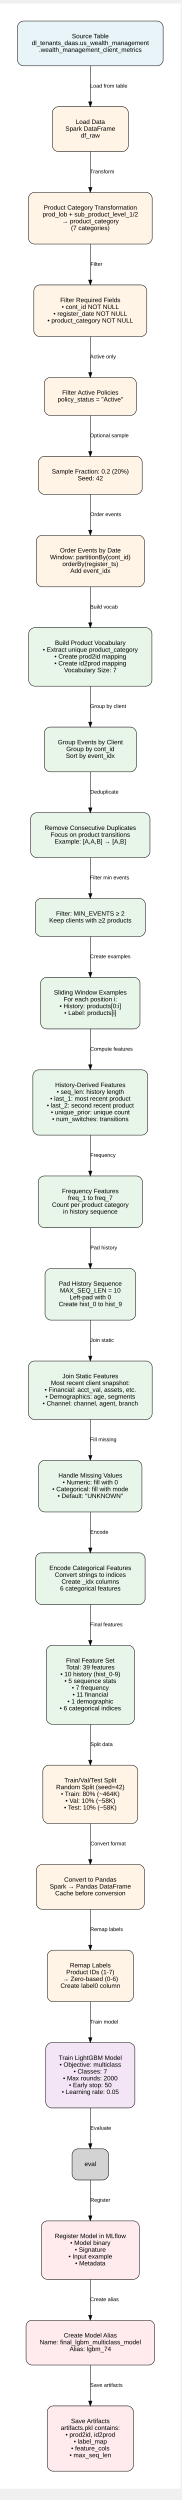
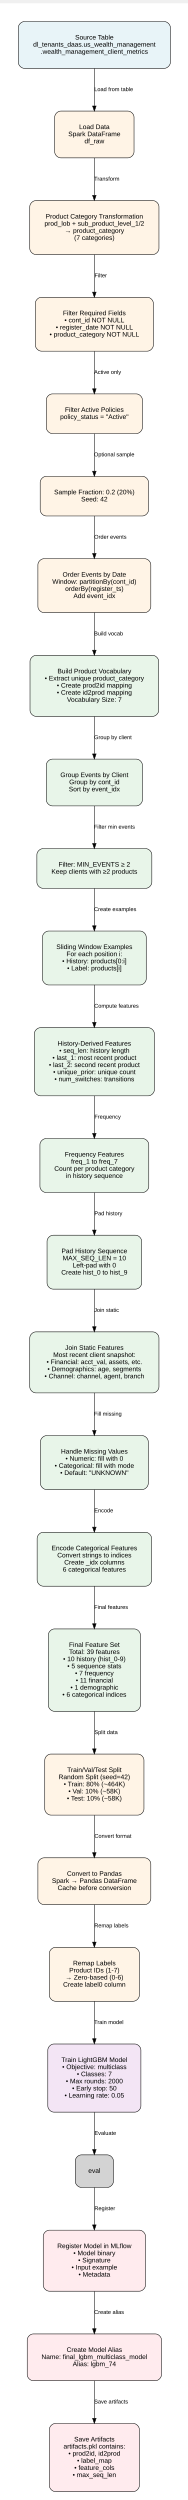
- <svg xmlns="http://www.w3.org/2000/svg" width="167pt" height="2304pt" viewBox="0.00 0.00 167.47 2304.00">
-   <g id="graph0" class="graph" transform="scale(0.45 0.45) rotate(0) translate(36 5068)">
-     <polygon fill="white" stroke="transparent" points="-36,36 -36,-5068 335,-5068 335,36 -36,36" />
+ <svg xmlns="http://www.w3.org/2000/svg" width="173pt" height="2304pt" viewBox="0.00 0.00 173.45 2304.00">
+   <g id="graph0" class="graph" transform="scale(0.47 0.47) rotate(0) translate(36 4892)">
+     <polygon fill="white" stroke="transparent" points="-36,36 -36,-4892 335,-4892 335,36 -36,36" />
    <g id="node1" class="node">
-       <path fill="#e8f4f8" stroke="black" d="M287,-5032C287,-5032 12,-5032 12,-5032 6,-5032 0,-5026 0,-5020 0,-5020 0,-4952 0,-4952 0,-4946 6,-4940 12,-4940 12,-4940 287,-4940 287,-4940 293,-4940 299,-4946 299,-4952 299,-4952 299,-5020 299,-5020 299,-5026 293,-5032 287,-5032" />
-       <text text-anchor="middle" x="149.5" y="-4996.6" font-family="Arial" font-size="13.00">Source Table</text>
-       <text text-anchor="middle" x="149.5" y="-4982.6" font-family="Arial" font-size="13.00">dl_tenants_daas.us_wealth_management</text>
-       <text text-anchor="middle" x="149.5" y="-4968.6" font-family="Arial" font-size="13.00">.wealth_management_client_metrics</text>
+       <path fill="#e8f4f8" stroke="black" d="M287,-4856C287,-4856 12,-4856 12,-4856 6,-4856 0,-4850 0,-4844 0,-4844 0,-4776 0,-4776 0,-4770 6,-4764 12,-4764 12,-4764 287,-4764 287,-4764 293,-4764 299,-4770 299,-4776 299,-4776 299,-4844 299,-4844 299,-4850 293,-4856 287,-4856" />
+       <text text-anchor="middle" x="149.5" y="-4820.6" font-family="Arial" font-size="13.00">Source Table</text>
+       <text text-anchor="middle" x="149.5" y="-4806.6" font-family="Arial" font-size="13.00">dl_tenants_daas.us_wealth_management</text>
+       <text text-anchor="middle" x="149.5" y="-4792.6" font-family="Arial" font-size="13.00">.wealth_management_client_metrics</text>
    </g>
    <g id="node2" class="node">
-       <path fill="#fff4e6" stroke="black" d="M215.5,-4856C215.5,-4856 83.5,-4856 83.5,-4856 77.5,-4856 71.5,-4850 71.5,-4844 71.5,-4844 71.5,-4776 71.5,-4776 71.5,-4770 77.5,-4764 83.5,-4764 83.5,-4764 215.5,-4764 215.5,-4764 221.5,-4764 227.5,-4770 227.5,-4776 227.5,-4776 227.5,-4844 227.5,-4844 227.5,-4850 221.5,-4856 215.5,-4856" />
-       <text text-anchor="middle" x="149.5" y="-4820.6" font-family="Arial" font-size="13.00">Load Data</text>
-       <text text-anchor="middle" x="149.5" y="-4806.6" font-family="Arial" font-size="13.00">Spark DataFrame</text>
-       <text text-anchor="middle" x="149.5" y="-4792.6" font-family="Arial" font-size="13.00">df_raw</text>
+       <path fill="#fff4e6" stroke="black" d="M215.5,-4680C215.5,-4680 83.5,-4680 83.5,-4680 77.5,-4680 71.5,-4674 71.5,-4668 71.5,-4668 71.5,-4600 71.5,-4600 71.5,-4594 77.5,-4588 83.5,-4588 83.5,-4588 215.5,-4588 215.5,-4588 221.5,-4588 227.5,-4594 227.5,-4600 227.5,-4600 227.5,-4668 227.5,-4668 227.5,-4674 221.5,-4680 215.5,-4680" />
+       <text text-anchor="middle" x="149.5" y="-4644.6" font-family="Arial" font-size="13.00">Load Data</text>
+       <text text-anchor="middle" x="149.5" y="-4630.6" font-family="Arial" font-size="13.00">Spark DataFrame</text>
+       <text text-anchor="middle" x="149.5" y="-4616.6" font-family="Arial" font-size="13.00">df_raw</text>
    </g>
    <g id="edge1" class="edge">
-       <path fill="none" stroke="black" d="M149.5,-4939.74C149.5,-4917.28 149.5,-4889.97 149.5,-4866.28" />
-       <polygon fill="black" stroke="black" points="153,-4866.04 149.5,-4856.04 146,-4866.04 153,-4866.04" />
-       <text text-anchor="middle" x="187.5" y="-4895.2" font-family="Arial" font-size="11.00">Load from table</text>
+       <path fill="none" stroke="black" d="M149.5,-4763.74C149.5,-4741.28 149.5,-4713.97 149.5,-4690.28" />
+       <polygon fill="black" stroke="black" points="153,-4690.04 149.5,-4680.04 146,-4690.04 153,-4690.04" />
+       <text text-anchor="middle" x="187.5" y="-4719.2" font-family="Arial" font-size="11.00">Load from table</text>
    </g>
    <g id="node3" class="node">
-       <path fill="#fff4e6" stroke="black" d="M264.5,-4680C264.5,-4680 34.5,-4680 34.5,-4680 28.5,-4680 22.5,-4674 22.5,-4668 22.5,-4668 22.5,-4586 22.5,-4586 22.5,-4580 28.5,-4574 34.5,-4574 34.5,-4574 264.5,-4574 264.5,-4574 270.5,-4574 276.5,-4580 276.5,-4586 276.5,-4586 276.5,-4668 276.5,-4668 276.5,-4674 270.5,-4680 264.5,-4680" />
-       <text text-anchor="middle" x="149.5" y="-4644.6" font-family="Arial" font-size="13.00">Product Category Transformation</text>
-       <text text-anchor="middle" x="149.5" y="-4630.6" font-family="Arial" font-size="13.00">prod_lob + sub_product_level_1/2</text>
-       <text text-anchor="middle" x="149.5" y="-4616.6" font-family="Arial" font-size="13.00">→ product_category</text>
-       <text text-anchor="middle" x="149.5" y="-4602.6" font-family="Arial" font-size="13.00">(7 categories)</text>
+       <path fill="#fff4e6" stroke="black" d="M264.5,-4504C264.5,-4504 34.5,-4504 34.5,-4504 28.5,-4504 22.5,-4498 22.5,-4492 22.5,-4492 22.5,-4410 22.5,-4410 22.5,-4404 28.5,-4398 34.5,-4398 34.5,-4398 264.5,-4398 264.5,-4398 270.5,-4398 276.5,-4404 276.5,-4410 276.5,-4410 276.5,-4492 276.5,-4492 276.5,-4498 270.5,-4504 264.5,-4504" />
+       <text text-anchor="middle" x="149.5" y="-4468.6" font-family="Arial" font-size="13.00">Product Category Transformation</text>
+       <text text-anchor="middle" x="149.5" y="-4454.6" font-family="Arial" font-size="13.00">prod_lob + sub_product_level_1/2</text>
+       <text text-anchor="middle" x="149.5" y="-4440.6" font-family="Arial" font-size="13.00">→ product_category</text>
+       <text text-anchor="middle" x="149.5" y="-4426.6" font-family="Arial" font-size="13.00">(7 categories)</text>
    </g>
    <g id="edge2" class="edge">
-       <path fill="none" stroke="black" d="M149.5,-4763.79C149.5,-4741.62 149.5,-4714.56 149.5,-4690.45" />
-       <polygon fill="black" stroke="black" points="153,-4690.32 149.5,-4680.32 146,-4690.32 153,-4690.32" />
-       <text text-anchor="middle" x="174" y="-4719.2" font-family="Arial" font-size="11.00">Transform</text>
+       <path fill="none" stroke="black" d="M149.5,-4587.79C149.5,-4565.62 149.5,-4538.56 149.5,-4514.45" />
+       <polygon fill="black" stroke="black" points="153,-4514.32 149.5,-4504.32 146,-4514.32 153,-4514.32" />
+       <text text-anchor="middle" x="174" y="-4543.2" font-family="Arial" font-size="11.00">Transform</text>
    </g>
    <g id="node4" class="node">
-       <path fill="#fff4e6" stroke="black" d="M253.5,-4490C253.5,-4490 45.5,-4490 45.5,-4490 39.5,-4490 33.5,-4484 33.5,-4478 33.5,-4478 33.5,-4396 33.5,-4396 33.5,-4390 39.5,-4384 45.5,-4384 45.5,-4384 253.5,-4384 253.5,-4384 259.5,-4384 265.5,-4390 265.5,-4396 265.5,-4396 265.5,-4478 265.5,-4478 265.5,-4484 259.5,-4490 253.5,-4490" />
-       <text text-anchor="middle" x="149.5" y="-4454.6" font-family="Arial" font-size="13.00">Filter Required Fields</text>
-       <text text-anchor="middle" x="149.5" y="-4440.6" font-family="Arial" font-size="13.00">• cont_id NOT NULL</text>
-       <text text-anchor="middle" x="149.5" y="-4426.6" font-family="Arial" font-size="13.00">• register_date NOT NULL</text>
-       <text text-anchor="middle" x="149.5" y="-4412.6" font-family="Arial" font-size="13.00">• product_category NOT NULL</text>
+       <path fill="#fff4e6" stroke="black" d="M253.5,-4314C253.5,-4314 45.5,-4314 45.5,-4314 39.5,-4314 33.5,-4308 33.5,-4302 33.5,-4302 33.5,-4220 33.5,-4220 33.5,-4214 39.5,-4208 45.5,-4208 45.5,-4208 253.5,-4208 253.5,-4208 259.5,-4208 265.5,-4214 265.5,-4220 265.5,-4220 265.5,-4302 265.5,-4302 265.5,-4308 259.5,-4314 253.5,-4314" />
+       <text text-anchor="middle" x="149.5" y="-4278.6" font-family="Arial" font-size="13.00">Filter Required Fields</text>
+       <text text-anchor="middle" x="149.5" y="-4264.6" font-family="Arial" font-size="13.00">• cont_id NOT NULL</text>
+       <text text-anchor="middle" x="149.5" y="-4250.6" font-family="Arial" font-size="13.00">• register_date NOT NULL</text>
+       <text text-anchor="middle" x="149.5" y="-4236.6" font-family="Arial" font-size="13.00">• product_category NOT NULL</text>
    </g>
    <g id="edge3" class="edge">
-       <path fill="none" stroke="black" d="M149.5,-4573.63C149.5,-4550.92 149.5,-4524.14 149.5,-4500.4" />
-       <polygon fill="black" stroke="black" points="153,-4500.09 149.5,-4490.09 146,-4500.09 153,-4500.09" />
-       <text text-anchor="middle" x="162" y="-4529.2" font-family="Arial" font-size="11.00">Filter</text>
+       <path fill="none" stroke="black" d="M149.5,-4397.63C149.5,-4374.92 149.5,-4348.14 149.5,-4324.4" />
+       <polygon fill="black" stroke="black" points="153,-4324.09 149.5,-4314.09 146,-4324.09 153,-4324.09" />
+       <text text-anchor="middle" x="162" y="-4353.2" font-family="Arial" font-size="11.00">Filter</text>
    </g>
    <g id="node5" class="node">
-       <path fill="#fff4e6" stroke="black" d="M232,-4300C232,-4300 67,-4300 67,-4300 61,-4300 55,-4294 55,-4288 55,-4288 55,-4234 55,-4234 55,-4228 61,-4222 67,-4222 67,-4222 232,-4222 232,-4222 238,-4222 244,-4228 244,-4234 244,-4234 244,-4288 244,-4288 244,-4294 238,-4300 232,-4300" />
-       <text text-anchor="middle" x="149.5" y="-4264.6" font-family="Arial" font-size="13.00">Filter Active Policies</text>
-       <text text-anchor="middle" x="149.5" y="-4250.6" font-family="Arial" font-size="13.00">policy_status = "Active"</text>
+       <path fill="#fff4e6" stroke="black" d="M232,-4124C232,-4124 67,-4124 67,-4124 61,-4124 55,-4118 55,-4112 55,-4112 55,-4058 55,-4058 55,-4052 61,-4046 67,-4046 67,-4046 232,-4046 232,-4046 238,-4046 244,-4052 244,-4058 244,-4058 244,-4112 244,-4112 244,-4118 238,-4124 232,-4124" />
+       <text text-anchor="middle" x="149.5" y="-4088.6" font-family="Arial" font-size="13.00">Filter Active Policies</text>
+       <text text-anchor="middle" x="149.5" y="-4074.6" font-family="Arial" font-size="13.00">policy_status = "Active"</text>
    </g>
    <g id="edge4" class="edge">
-       <path fill="none" stroke="black" d="M149.5,-4383.79C149.5,-4360.44 149.5,-4333.09 149.5,-4310.22" />
-       <polygon fill="black" stroke="black" points="153,-4310.07 149.5,-4300.07 146,-4310.07 153,-4310.07" />
-       <text text-anchor="middle" x="175.5" y="-4339.2" font-family="Arial" font-size="11.00">Active only</text>
+       <path fill="none" stroke="black" d="M149.5,-4207.79C149.5,-4184.44 149.5,-4157.09 149.5,-4134.22" />
+       <polygon fill="black" stroke="black" points="153,-4134.07 149.5,-4124.07 146,-4134.07 153,-4134.07" />
+       <text text-anchor="middle" x="175.5" y="-4163.2" font-family="Arial" font-size="11.00">Active only</text>
    </g>
    <g id="node6" class="node">
-       <path fill="#fff4e6" stroke="black" d="M244,-4138C244,-4138 55,-4138 55,-4138 49,-4138 43,-4132 43,-4126 43,-4126 43,-4072 43,-4072 43,-4066 49,-4060 55,-4060 55,-4060 244,-4060 244,-4060 250,-4060 256,-4066 256,-4072 256,-4072 256,-4126 256,-4126 256,-4132 250,-4138 244,-4138" />
-       <text text-anchor="middle" x="149.5" y="-4102.6" font-family="Arial" font-size="13.00">Sample Fraction: 0.2 (20%)</text>
-       <text text-anchor="middle" x="149.5" y="-4088.6" font-family="Arial" font-size="13.00">Seed: 42</text>
+       <path fill="#fff4e6" stroke="black" d="M244,-3962C244,-3962 55,-3962 55,-3962 49,-3962 43,-3956 43,-3950 43,-3950 43,-3896 43,-3896 43,-3890 49,-3884 55,-3884 55,-3884 244,-3884 244,-3884 250,-3884 256,-3890 256,-3896 256,-3896 256,-3950 256,-3950 256,-3956 250,-3962 244,-3962" />
+       <text text-anchor="middle" x="149.5" y="-3926.6" font-family="Arial" font-size="13.00">Sample Fraction: 0.2 (20%)</text>
+       <text text-anchor="middle" x="149.5" y="-3912.6" font-family="Arial" font-size="13.00">Seed: 42</text>
    </g>
    <g id="edge5" class="edge">
-       <path fill="none" stroke="black" d="M149.5,-4221.68C149.5,-4199.61 149.5,-4171.67 149.5,-4148.14" />
-       <polygon fill="black" stroke="black" points="153,-4148.01 149.5,-4138.01 146,-4148.01 153,-4148.01" />
-       <text text-anchor="middle" x="188.5" y="-4177.2" font-family="Arial" font-size="11.00">Optional sample</text>
+       <path fill="none" stroke="black" d="M149.5,-4045.68C149.5,-4023.61 149.5,-3995.67 149.5,-3972.14" />
+       <polygon fill="black" stroke="black" points="153,-3972.01 149.5,-3962.01 146,-3972.01 153,-3972.01" />
+       <text text-anchor="middle" x="188.5" y="-4001.2" font-family="Arial" font-size="11.00">Optional sample</text>
    </g>
    <g id="node7" class="node">
-       <path fill="#fff4e6" stroke="black" d="M248.5,-3976C248.5,-3976 50.5,-3976 50.5,-3976 44.5,-3976 38.5,-3970 38.5,-3964 38.5,-3964 38.5,-3882 38.5,-3882 38.5,-3876 44.5,-3870 50.5,-3870 50.5,-3870 248.5,-3870 248.5,-3870 254.5,-3870 260.5,-3876 260.5,-3882 260.5,-3882 260.5,-3964 260.5,-3964 260.5,-3970 254.5,-3976 248.5,-3976" />
-       <text text-anchor="middle" x="149.5" y="-3940.6" font-family="Arial" font-size="13.00">Order Events by Date</text>
-       <text text-anchor="middle" x="149.5" y="-3926.6" font-family="Arial" font-size="13.00">Window: partitionBy(cont_id)</text>
-       <text text-anchor="middle" x="149.5" y="-3912.6" font-family="Arial" font-size="13.00">orderBy(register_ts)</text>
-       <text text-anchor="middle" x="149.5" y="-3898.6" font-family="Arial" font-size="13.00">Add event_idx</text>
+       <path fill="#fff4e6" stroke="black" d="M248.5,-3800C248.5,-3800 50.5,-3800 50.5,-3800 44.5,-3800 38.5,-3794 38.5,-3788 38.5,-3788 38.5,-3706 38.5,-3706 38.5,-3700 44.5,-3694 50.5,-3694 50.5,-3694 248.5,-3694 248.5,-3694 254.5,-3694 260.5,-3700 260.5,-3706 260.5,-3706 260.5,-3788 260.5,-3788 260.5,-3794 254.5,-3800 248.5,-3800" />
+       <text text-anchor="middle" x="149.5" y="-3764.6" font-family="Arial" font-size="13.00">Order Events by Date</text>
+       <text text-anchor="middle" x="149.5" y="-3750.6" font-family="Arial" font-size="13.00">Window: partitionBy(cont_id)</text>
+       <text text-anchor="middle" x="149.5" y="-3736.6" font-family="Arial" font-size="13.00">orderBy(register_ts)</text>
+       <text text-anchor="middle" x="149.5" y="-3722.6" font-family="Arial" font-size="13.00">Add event_idx</text>
    </g>
    <g id="edge6" class="edge">
-       <path fill="none" stroke="black" d="M149.5,-4059.81C149.5,-4038.37 149.5,-4011.07 149.5,-3986.58" />
-       <polygon fill="black" stroke="black" points="153,-3986.29 149.5,-3976.29 146,-3986.29 153,-3986.29" />
-       <text text-anchor="middle" x="181" y="-4015.2" font-family="Arial" font-size="11.00">Order events</text>
+       <path fill="none" stroke="black" d="M149.5,-3883.81C149.5,-3862.37 149.5,-3835.07 149.5,-3810.58" />
+       <polygon fill="black" stroke="black" points="153,-3810.29 149.5,-3800.29 146,-3810.29 153,-3810.29" />
+       <text text-anchor="middle" x="181" y="-3839.2" font-family="Arial" font-size="11.00">Order events</text>
    </g>
    <g id="node8" class="node">
-       <path fill="#e8f5e9" stroke="black" d="M264,-3786C264,-3786 35,-3786 35,-3786 29,-3786 23,-3780 23,-3774 23,-3774 23,-3678 23,-3678 23,-3672 29,-3666 35,-3666 35,-3666 264,-3666 264,-3666 270,-3666 276,-3672 276,-3678 276,-3678 276,-3774 276,-3774 276,-3780 270,-3786 264,-3786" />
-       <text text-anchor="middle" x="149.5" y="-3750.6" font-family="Arial" font-size="13.00">Build Product Vocabulary</text>
-       <text text-anchor="middle" x="149.5" y="-3736.6" font-family="Arial" font-size="13.00">• Extract unique product_category</text>
-       <text text-anchor="middle" x="149.5" y="-3722.6" font-family="Arial" font-size="13.00">• Create prod2id mapping</text>
-       <text text-anchor="middle" x="149.5" y="-3708.6" font-family="Arial" font-size="13.00">• Create id2prod mapping</text>
-       <text text-anchor="middle" x="149.5" y="-3694.6" font-family="Arial" font-size="13.00">Vocabulary Size: 7</text>
+       <path fill="#e8f5e9" stroke="black" d="M264,-3610C264,-3610 35,-3610 35,-3610 29,-3610 23,-3604 23,-3598 23,-3598 23,-3502 23,-3502 23,-3496 29,-3490 35,-3490 35,-3490 264,-3490 264,-3490 270,-3490 276,-3496 276,-3502 276,-3502 276,-3598 276,-3598 276,-3604 270,-3610 264,-3610" />
+       <text text-anchor="middle" x="149.5" y="-3574.6" font-family="Arial" font-size="13.00">Build Product Vocabulary</text>
+       <text text-anchor="middle" x="149.5" y="-3560.6" font-family="Arial" font-size="13.00">• Extract unique product_category</text>
+       <text text-anchor="middle" x="149.5" y="-3546.6" font-family="Arial" font-size="13.00">• Create prod2id mapping</text>
+       <text text-anchor="middle" x="149.5" y="-3532.6" font-family="Arial" font-size="13.00">• Create id2prod mapping</text>
+       <text text-anchor="middle" x="149.5" y="-3518.6" font-family="Arial" font-size="13.00">Vocabulary Size: 7</text>
    </g>
    <g id="edge7" class="edge">
-       <path fill="none" stroke="black" d="M149.5,-3870C149.5,-3847.39 149.5,-3820.58 149.5,-3796.31" />
-       <polygon fill="black" stroke="black" points="153,-3796.09 149.5,-3786.09 146,-3796.09 153,-3796.09" />
-       <text text-anchor="middle" x="177.5" y="-3825.2" font-family="Arial" font-size="11.00">Build vocab</text>
+       <path fill="none" stroke="black" d="M149.5,-3694C149.5,-3671.39 149.5,-3644.58 149.5,-3620.31" />
+       <polygon fill="black" stroke="black" points="153,-3620.09 149.5,-3610.09 146,-3620.09 153,-3620.09" />
+       <text text-anchor="middle" x="177.5" y="-3649.2" font-family="Arial" font-size="11.00">Build vocab</text>
    </g>
    <g id="node9" class="node">
-       <path fill="#e8f5e9" stroke="black" d="M232,-3582C232,-3582 67,-3582 67,-3582 61,-3582 55,-3576 55,-3570 55,-3570 55,-3502 55,-3502 55,-3496 61,-3490 67,-3490 67,-3490 232,-3490 232,-3490 238,-3490 244,-3496 244,-3502 244,-3502 244,-3570 244,-3570 244,-3576 238,-3582 232,-3582" />
-       <text text-anchor="middle" x="149.5" y="-3546.6" font-family="Arial" font-size="13.00">Group Events by Client</text>
-       <text text-anchor="middle" x="149.5" y="-3532.6" font-family="Arial" font-size="13.00">Group by cont_id</text>
-       <text text-anchor="middle" x="149.5" y="-3518.6" font-family="Arial" font-size="13.00">Sort by event_idx</text>
+       <path fill="#e8f5e9" stroke="black" d="M232,-3406C232,-3406 67,-3406 67,-3406 61,-3406 55,-3400 55,-3394 55,-3394 55,-3326 55,-3326 55,-3320 61,-3314 67,-3314 67,-3314 232,-3314 232,-3314 238,-3314 244,-3320 244,-3326 244,-3326 244,-3394 244,-3394 244,-3400 238,-3406 232,-3406" />
+       <text text-anchor="middle" x="149.5" y="-3370.6" font-family="Arial" font-size="13.00">Group Events by Client</text>
+       <text text-anchor="middle" x="149.5" y="-3356.6" font-family="Arial" font-size="13.00">Group by cont_id</text>
+       <text text-anchor="middle" x="149.5" y="-3342.6" font-family="Arial" font-size="13.00">Sort by event_idx</text>
    </g>
    <g id="edge8" class="edge">
-       <path fill="none" stroke="black" d="M149.5,-3665.77C149.5,-3642.35 149.5,-3615.56 149.5,-3592.51" />
-       <polygon fill="black" stroke="black" points="153,-3592.21 149.5,-3582.21 146,-3592.21 153,-3592.21" />
-       <text text-anchor="middle" x="186" y="-3621.2" font-family="Arial" font-size="11.00">Group by client</text>
+       <path fill="none" stroke="black" d="M149.5,-3489.77C149.5,-3466.35 149.5,-3439.56 149.5,-3416.51" />
+       <polygon fill="black" stroke="black" points="153,-3416.21 149.5,-3406.21 146,-3416.21 153,-3416.21" />
+       <text text-anchor="middle" x="186" y="-3445.2" font-family="Arial" font-size="11.00">Group by client</text>
    </g>
    <g id="node10" class="node">
-       <path fill="#e8f5e9" stroke="black" d="M260,-3406C260,-3406 39,-3406 39,-3406 33,-3406 27,-3400 27,-3394 27,-3394 27,-3326 27,-3326 27,-3320 33,-3314 39,-3314 39,-3314 260,-3314 260,-3314 266,-3314 272,-3320 272,-3326 272,-3326 272,-3394 272,-3394 272,-3400 266,-3406 260,-3406" />
-       <text text-anchor="middle" x="149.5" y="-3370.6" font-family="Arial" font-size="13.00">Remove Consecutive Duplicates</text>
-       <text text-anchor="middle" x="149.5" y="-3356.6" font-family="Arial" font-size="13.00">Focus on product transitions</text>
-       <text text-anchor="middle" x="149.5" y="-3342.6" font-family="Arial" font-size="13.00">Example: [A,A,B] → [A,B]</text>
-     </g>
-     <g id="edge9" class="edge">
-       <path fill="none" stroke="black" d="M149.5,-3489.74C149.5,-3467.28 149.5,-3439.97 149.5,-3416.28" />
-       <polygon fill="black" stroke="black" points="153,-3416.04 149.5,-3406.04 146,-3416.04 153,-3416.04" />
-       <text text-anchor="middle" x="178.5" y="-3445.2" font-family="Arial" font-size="11.00">Deduplicate</text>
-     </g>
-     <g id="node11" class="node">
      <path fill="#e8f5e9" stroke="black" d="M250.5,-3230C250.5,-3230 48.5,-3230 48.5,-3230 42.5,-3230 36.5,-3224 36.5,-3218 36.5,-3218 36.5,-3164 36.5,-3164 36.5,-3158 42.5,-3152 48.5,-3152 48.5,-3152 250.5,-3152 250.5,-3152 256.5,-3152 262.5,-3158 262.5,-3164 262.5,-3164 262.5,-3218 262.5,-3218 262.5,-3224 256.5,-3230 250.5,-3230" />
      <text text-anchor="middle" x="149.5" y="-3194.6" font-family="Arial" font-size="13.00">Filter: MIN_EVENTS ≥ 2</text>
      <text text-anchor="middle" x="149.5" y="-3180.6" font-family="Arial" font-size="13.00">Keep clients with ≥2 products</text>
    </g>
-     <g id="edge10" class="edge">
+     <g id="edge9" class="edge">
      <path fill="none" stroke="black" d="M149.5,-3313.81C149.5,-3291.11 149.5,-3263.58 149.5,-3240.45" />
      <polygon fill="black" stroke="black" points="153,-3240.16 149.5,-3230.16 146,-3240.16 153,-3240.16" />
      <text text-anchor="middle" x="189" y="-3269.2" font-family="Arial" font-size="11.00">Filter min events</text>
    </g>
-     <g id="node12" class="node">
+     <g id="node11" class="node">
      <path fill="#e8f5e9" stroke="black" d="M239.5,-3068C239.5,-3068 59.5,-3068 59.5,-3068 53.5,-3068 47.5,-3062 47.5,-3056 47.5,-3056 47.5,-2974 47.5,-2974 47.5,-2968 53.5,-2962 59.5,-2962 59.5,-2962 239.5,-2962 239.5,-2962 245.5,-2962 251.5,-2968 251.5,-2974 251.5,-2974 251.5,-3056 251.5,-3056 251.5,-3062 245.5,-3068 239.5,-3068" />
      <text text-anchor="middle" x="149.5" y="-3032.6" font-family="Arial" font-size="13.00">Sliding Window Examples</text>
      <text text-anchor="middle" x="149.5" y="-3018.6" font-family="Arial" font-size="13.00">For each position i:</text>
      <text text-anchor="middle" x="149.5" y="-3004.6" font-family="Arial" font-size="13.00">• History: products[0:i]</text>
      <text text-anchor="middle" x="149.5" y="-2990.6" font-family="Arial" font-size="13.00">• Label: products[i]</text>
    </g>
-     <g id="edge11" class="edge">
+     <g id="edge10" class="edge">
      <path fill="none" stroke="black" d="M149.5,-3151.81C149.5,-3130.37 149.5,-3103.07 149.5,-3078.58" />
      <polygon fill="black" stroke="black" points="153,-3078.29 149.5,-3068.29 146,-3078.29 153,-3078.29" />
      <text text-anchor="middle" x="190.5" y="-3107.2" font-family="Arial" font-size="11.00">Create examples</text>
    </g>
-     <g id="node13" class="node">
+     <g id="node12" class="node">
      <path fill="#e8f5e9" stroke="black" d="M255.5,-2878C255.5,-2878 43.5,-2878 43.5,-2878 37.5,-2878 31.5,-2872 31.5,-2866 31.5,-2866 31.5,-2756 31.5,-2756 31.5,-2750 37.5,-2744 43.5,-2744 43.5,-2744 255.5,-2744 255.5,-2744 261.5,-2744 267.5,-2750 267.5,-2756 267.5,-2756 267.5,-2866 267.5,-2866 267.5,-2872 261.5,-2878 255.5,-2878" />
      <text text-anchor="middle" x="149.5" y="-2842.6" font-family="Arial" font-size="13.00">History-Derived Features</text>
      <text text-anchor="middle" x="149.5" y="-2828.6" font-family="Arial" font-size="13.00">• seq_len: history length</text>
      <text text-anchor="middle" x="149.5" y="-2814.6" font-family="Arial" font-size="13.00">• last_1: most recent product</text>
      <text text-anchor="middle" x="149.5" y="-2800.6" font-family="Arial" font-size="13.00">• last_2: second recent product</text>
      <text text-anchor="middle" x="149.5" y="-2786.6" font-family="Arial" font-size="13.00">• unique_prior: unique count</text>
      <text text-anchor="middle" x="149.5" y="-2772.6" font-family="Arial" font-size="13.00">• num_switches: transitions</text>
    </g>
-     <g id="edge12" class="edge">
+     <g id="edge11" class="edge">
      <path fill="none" stroke="black" d="M149.5,-2961.98C149.5,-2939.58 149.5,-2912.94 149.5,-2888.38" />
      <polygon fill="black" stroke="black" points="153,-2888.36 149.5,-2878.36 146,-2888.36 153,-2888.36" />
      <text text-anchor="middle" x="193" y="-2917.2" font-family="Arial" font-size="11.00">Compute features</text>
    </g>
-     <g id="node14" class="node">
+     <g id="node13" class="node">
      <path fill="#e8f5e9" stroke="black" d="M244.5,-2660C244.5,-2660 54.5,-2660 54.5,-2660 48.5,-2660 42.5,-2654 42.5,-2648 42.5,-2648 42.5,-2566 42.5,-2566 42.5,-2560 48.5,-2554 54.5,-2554 54.5,-2554 244.5,-2554 244.5,-2554 250.5,-2554 256.5,-2560 256.5,-2566 256.5,-2566 256.5,-2648 256.5,-2648 256.5,-2654 250.5,-2660 244.5,-2660" />
      <text text-anchor="middle" x="149.5" y="-2624.6" font-family="Arial" font-size="13.00">Frequency Features</text>
      <text text-anchor="middle" x="149.5" y="-2610.6" font-family="Arial" font-size="13.00">freq_1 to freq_7</text>
      <text text-anchor="middle" x="149.5" y="-2596.6" font-family="Arial" font-size="13.00">Count per product category</text>
      <text text-anchor="middle" x="149.5" y="-2582.6" font-family="Arial" font-size="13.00">in history sequence</text>
    </g>
-     <g id="edge13" class="edge">
+     <g id="edge12" class="edge">
      <path fill="none" stroke="black" d="M149.5,-2743.86C149.5,-2720.2 149.5,-2693.64 149.5,-2670.32" />
      <polygon fill="black" stroke="black" points="153,-2670.2 149.5,-2660.2 146,-2670.2 153,-2670.2" />
      <text text-anchor="middle" x="175.5" y="-2699.2" font-family="Arial" font-size="11.00">Frequency</text>
    </g>
-     <g id="node15" class="node">
+     <g id="node14" class="node">
      <path fill="#e8f5e9" stroke="black" d="M230.5,-2470C230.5,-2470 68.5,-2470 68.5,-2470 62.5,-2470 56.5,-2464 56.5,-2458 56.5,-2458 56.5,-2376 56.5,-2376 56.5,-2370 62.5,-2364 68.5,-2364 68.5,-2364 230.5,-2364 230.5,-2364 236.5,-2364 242.5,-2370 242.5,-2376 242.5,-2376 242.5,-2458 242.5,-2458 242.5,-2464 236.5,-2470 230.5,-2470" />
      <text text-anchor="middle" x="149.5" y="-2434.6" font-family="Arial" font-size="13.00">Pad History Sequence</text>
      <text text-anchor="middle" x="149.5" y="-2420.6" font-family="Arial" font-size="13.00">MAX_SEQ_LEN = 10</text>
      <text text-anchor="middle" x="149.5" y="-2406.6" font-family="Arial" font-size="13.00">Left-pad with 0</text>
      <text text-anchor="middle" x="149.5" y="-2392.6" font-family="Arial" font-size="13.00">Create hist_0 to hist_9</text>
    </g>
-     <g id="edge14" class="edge">
+     <g id="edge13" class="edge">
      <path fill="none" stroke="black" d="M149.5,-2553.63C149.5,-2530.92 149.5,-2504.14 149.5,-2480.4" />
      <polygon fill="black" stroke="black" points="153,-2480.09 149.5,-2470.09 146,-2480.09 153,-2480.09" />
      <text text-anchor="middle" x="177" y="-2509.2" font-family="Arial" font-size="11.00">Pad history</text>
    </g>
-     <g id="node16" class="node">
+     <g id="node15" class="node">
      <path fill="#e8f5e9" stroke="black" d="M264.5,-2280C264.5,-2280 34.5,-2280 34.5,-2280 28.5,-2280 22.5,-2274 22.5,-2268 22.5,-2268 22.5,-2172 22.5,-2172 22.5,-2166 28.5,-2160 34.5,-2160 34.5,-2160 264.5,-2160 264.5,-2160 270.5,-2160 276.5,-2166 276.5,-2172 276.5,-2172 276.5,-2268 276.5,-2268 276.5,-2274 270.5,-2280 264.5,-2280" />
      <text text-anchor="middle" x="149.5" y="-2244.6" font-family="Arial" font-size="13.00">Join Static Features</text>
      <text text-anchor="middle" x="149.5" y="-2230.6" font-family="Arial" font-size="13.00">Most recent client snapshot:</text>
      <text text-anchor="middle" x="149.5" y="-2216.6" font-family="Arial" font-size="13.00">• Financial: acct_val, assets, etc.</text>
      <text text-anchor="middle" x="149.5" y="-2202.6" font-family="Arial" font-size="13.00">• Demographics: age, segments</text>
      <text text-anchor="middle" x="149.5" y="-2188.6" font-family="Arial" font-size="13.00">• Channel: channel, agent, branch</text>
    </g>
-     <g id="edge15" class="edge">
+     <g id="edge14" class="edge">
      <path fill="none" stroke="black" d="M149.5,-2364C149.5,-2341.39 149.5,-2314.58 149.5,-2290.31" />
      <polygon fill="black" stroke="black" points="153,-2290.09 149.5,-2280.09 146,-2290.09 153,-2290.09" />
      <text text-anchor="middle" x="173.5" y="-2319.2" font-family="Arial" font-size="11.00">Join static</text>
    </g>
-     <g id="node17" class="node">
+     <g id="node16" class="node">
      <path fill="#e8f5e9" stroke="black" d="M243.5,-2076C243.5,-2076 55.5,-2076 55.5,-2076 49.5,-2076 43.5,-2070 43.5,-2064 43.5,-2064 43.5,-1982 43.5,-1982 43.5,-1976 49.5,-1970 55.5,-1970 55.5,-1970 243.5,-1970 243.5,-1970 249.5,-1970 255.5,-1976 255.5,-1982 255.5,-1982 255.5,-2064 255.5,-2064 255.5,-2070 249.5,-2076 243.5,-2076" />
      <text text-anchor="middle" x="149.5" y="-2040.6" font-family="Arial" font-size="13.00">Handle Missing Values</text>
      <text text-anchor="middle" x="149.5" y="-2026.6" font-family="Arial" font-size="13.00">• Numeric: fill with 0</text>
      <text text-anchor="middle" x="149.5" y="-2012.6" font-family="Arial" font-size="13.00">• Categorical: fill with mode</text>
      <text text-anchor="middle" x="149.5" y="-1998.6" font-family="Arial" font-size="13.00">• Default: "UNKNOWN"</text>
    </g>
-     <g id="edge16" class="edge">
+     <g id="edge15" class="edge">
      <path fill="none" stroke="black" d="M149.5,-2159.96C149.5,-2136.72 149.5,-2110.01 149.5,-2086.45" />
      <polygon fill="black" stroke="black" points="153,-2086.22 149.5,-2076.22 146,-2086.22 153,-2086.22" />
      <text text-anchor="middle" x="176" y="-2115.2" font-family="Arial" font-size="11.00">Fill missing</text>
    </g>
-     <g id="node18" class="node">
+     <g id="node17" class="node">
      <path fill="#e8f5e9" stroke="black" d="M250,-1886C250,-1886 49,-1886 49,-1886 43,-1886 37,-1880 37,-1874 37,-1874 37,-1792 37,-1792 37,-1786 43,-1780 49,-1780 49,-1780 250,-1780 250,-1780 256,-1780 262,-1786 262,-1792 262,-1792 262,-1874 262,-1874 262,-1880 256,-1886 250,-1886" />
      <text text-anchor="middle" x="149.5" y="-1850.6" font-family="Arial" font-size="13.00">Encode Categorical Features</text>
      <text text-anchor="middle" x="149.5" y="-1836.6" font-family="Arial" font-size="13.00">Convert strings to indices</text>
      <text text-anchor="middle" x="149.5" y="-1822.6" font-family="Arial" font-size="13.00">Create _idx columns</text>
      <text text-anchor="middle" x="149.5" y="-1808.6" font-family="Arial" font-size="13.00">6 categorical features</text>
    </g>
-     <g id="edge17" class="edge">
+     <g id="edge16" class="edge">
      <path fill="none" stroke="black" d="M149.5,-1969.63C149.5,-1946.92 149.5,-1920.14 149.5,-1896.4" />
      <polygon fill="black" stroke="black" points="153,-1896.09 149.5,-1886.09 146,-1896.09 153,-1896.09" />
      <text text-anchor="middle" x="168" y="-1925.2" font-family="Arial" font-size="11.00">Encode</text>
    </g>
-     <g id="node19" class="node">
+     <g id="node18" class="node">
      <path fill="#e8f5e9" stroke="black" d="M228,-1696C228,-1696 71,-1696 71,-1696 65,-1696 59,-1690 59,-1684 59,-1684 59,-1546 59,-1546 59,-1540 65,-1534 71,-1534 71,-1534 228,-1534 228,-1534 234,-1534 240,-1540 240,-1546 240,-1546 240,-1684 240,-1684 240,-1690 234,-1696 228,-1696" />
      <text text-anchor="middle" x="149.5" y="-1660.6" font-family="Arial" font-size="13.00">Final Feature Set</text>
      <text text-anchor="middle" x="149.5" y="-1646.6" font-family="Arial" font-size="13.00">Total: 39 features</text>
      <text text-anchor="middle" x="149.5" y="-1632.6" font-family="Arial" font-size="13.00">• 10 history (hist_0-9)</text>
      <text text-anchor="middle" x="149.5" y="-1618.6" font-family="Arial" font-size="13.00">• 5 sequence stats</text>
      <text text-anchor="middle" x="149.5" y="-1604.6" font-family="Arial" font-size="13.00">• 7 frequency</text>
      <text text-anchor="middle" x="149.5" y="-1590.6" font-family="Arial" font-size="13.00">• 11 financial</text>
      <text text-anchor="middle" x="149.5" y="-1576.6" font-family="Arial" font-size="13.00">• 1 demographic</text>
      <text text-anchor="middle" x="149.5" y="-1562.6" font-family="Arial" font-size="13.00">• 6 categorical indices</text>
    </g>
-     <g id="edge18" class="edge">
+     <g id="edge17" class="edge">
      <path fill="none" stroke="black" d="M149.5,-1779.99C149.5,-1757.93 149.5,-1731.58 149.5,-1706.51" />
      <polygon fill="black" stroke="black" points="153,-1706.24 149.5,-1696.24 146,-1706.24 153,-1706.24" />
      <text text-anchor="middle" x="182.5" y="-1735.2" font-family="Arial" font-size="11.00">Final features</text>
    </g>
-     <g id="node20" class="node">
+     <g id="node19" class="node">
      <path fill="#fff4e6" stroke="black" d="M235,-1450C235,-1450 64,-1450 64,-1450 58,-1450 52,-1444 52,-1438 52,-1438 52,-1342 52,-1342 52,-1336 58,-1330 64,-1330 64,-1330 235,-1330 235,-1330 241,-1330 247,-1336 247,-1342 247,-1342 247,-1438 247,-1438 247,-1444 241,-1450 235,-1450" />
      <text text-anchor="middle" x="149.5" y="-1414.6" font-family="Arial" font-size="13.00">Train/Val/Test Split</text>
      <text text-anchor="middle" x="149.5" y="-1400.6" font-family="Arial" font-size="13.00">Random Split (seed=42)</text>
      <text text-anchor="middle" x="149.5" y="-1386.6" font-family="Arial" font-size="13.00">• Train: 80% (~464K)</text>
      <text text-anchor="middle" x="149.5" y="-1372.6" font-family="Arial" font-size="13.00">• Val: 10% (~58K)</text>
      <text text-anchor="middle" x="149.5" y="-1358.6" font-family="Arial" font-size="13.00">• Test: 10% (~58K)</text>
    </g>
-     <g id="edge19" class="edge">
+     <g id="edge18" class="edge">
      <path fill="none" stroke="black" d="M149.5,-1533.81C149.5,-1509.77 149.5,-1483.62 149.5,-1460.34" />
      <polygon fill="black" stroke="black" points="153,-1460.21 149.5,-1450.21 146,-1460.21 153,-1460.21" />
      <text text-anchor="middle" x="172.5" y="-1489.2" font-family="Arial" font-size="11.00">Split data</text>
    </g>
-     <g id="node21" class="node">
+     <g id="node20" class="node">
      <path fill="#fff4e6" stroke="black" d="M248.5,-1246C248.5,-1246 50.5,-1246 50.5,-1246 44.5,-1246 38.5,-1240 38.5,-1234 38.5,-1234 38.5,-1166 38.5,-1166 38.5,-1160 44.5,-1154 50.5,-1154 50.5,-1154 248.5,-1154 248.5,-1154 254.5,-1154 260.5,-1160 260.5,-1166 260.5,-1166 260.5,-1234 260.5,-1234 260.5,-1240 254.5,-1246 248.5,-1246" />
      <text text-anchor="middle" x="149.5" y="-1210.6" font-family="Arial" font-size="13.00">Convert to Pandas</text>
      <text text-anchor="middle" x="149.5" y="-1196.6" font-family="Arial" font-size="13.00">Spark → Pandas DataFrame</text>
      <text text-anchor="middle" x="149.5" y="-1182.6" font-family="Arial" font-size="13.00">Cache before conversion</text>
    </g>
-     <g id="edge20" class="edge">
+     <g id="edge19" class="edge">
      <path fill="none" stroke="black" d="M149.5,-1329.77C149.5,-1306.35 149.5,-1279.56 149.5,-1256.51" />
      <polygon fill="black" stroke="black" points="153,-1256.21 149.5,-1246.21 146,-1256.21 153,-1256.21" />
      <text text-anchor="middle" x="186" y="-1285.2" font-family="Arial" font-size="11.00">Convert format</text>
    </g>
-     <g id="node22" class="node">
+     <g id="node21" class="node">
      <path fill="#fff4e6" stroke="black" d="M226,-1070C226,-1070 73,-1070 73,-1070 67,-1070 61,-1064 61,-1058 61,-1058 61,-976 61,-976 61,-970 67,-964 73,-964 73,-964 226,-964 226,-964 232,-964 238,-970 238,-976 238,-976 238,-1058 238,-1058 238,-1064 232,-1070 226,-1070" />
      <text text-anchor="middle" x="149.5" y="-1034.6" font-family="Arial" font-size="13.00">Remap Labels</text>
      <text text-anchor="middle" x="149.5" y="-1020.6" font-family="Arial" font-size="13.00">Product IDs (1-7)</text>
      <text text-anchor="middle" x="149.5" y="-1006.6" font-family="Arial" font-size="13.00">→ Zero-based (0-6)</text>
      <text text-anchor="middle" x="149.5" y="-992.6" font-family="Arial" font-size="13.00">Create label0 column</text>
    </g>
-     <g id="edge21" class="edge">
+     <g id="edge20" class="edge">
      <path fill="none" stroke="black" d="M149.5,-1153.79C149.5,-1131.62 149.5,-1104.56 149.5,-1080.45" />
      <polygon fill="black" stroke="black" points="153,-1080.32 149.5,-1070.32 146,-1080.32 153,-1080.32" />
      <text text-anchor="middle" x="183" y="-1109.2" font-family="Arial" font-size="11.00">Remap labels</text>
    </g>
-     <g id="node23" class="node">
+     <g id="node22" class="node">
      <path fill="#f3e5f5" stroke="black" d="M229,-880C229,-880 70,-880 70,-880 64,-880 58,-874 58,-868 58,-868 58,-758 58,-758 58,-752 64,-746 70,-746 70,-746 229,-746 229,-746 235,-746 241,-752 241,-758 241,-758 241,-868 241,-868 241,-874 235,-880 229,-880" />
      <text text-anchor="middle" x="149.5" y="-844.6" font-family="Arial" font-size="13.00">Train LightGBM Model</text>
      <text text-anchor="middle" x="149.5" y="-830.6" font-family="Arial" font-size="13.00">• Objective: multiclass</text>
      <text text-anchor="middle" x="149.5" y="-816.6" font-family="Arial" font-size="13.00">• Classes: 7</text>
      <text text-anchor="middle" x="149.5" y="-802.6" font-family="Arial" font-size="13.00">• Max rounds: 2000</text>
      <text text-anchor="middle" x="149.5" y="-788.6" font-family="Arial" font-size="13.00">• Early stop: 50</text>
      <text text-anchor="middle" x="149.5" y="-774.6" font-family="Arial" font-size="13.00">• Learning rate: 0.05</text>
    </g>
-     <g id="edge22" class="edge">
+     <g id="edge21" class="edge">
      <path fill="none" stroke="black" d="M149.5,-963.98C149.5,-941.58 149.5,-914.94 149.5,-890.38" />
      <polygon fill="black" stroke="black" points="153,-890.36 149.5,-880.36 146,-890.36 153,-890.36" />
      <text text-anchor="middle" x="178" y="-919.2" font-family="Arial" font-size="11.00">Train model</text>
    </g>
-     <g id="node27" class="node">
+     <g id="node26" class="node">
      <path fill="lightgrey" stroke="black" d="M175,-662C175,-662 124,-662 124,-662 118,-662 112,-656 112,-650 112,-650 112,-610 112,-610 112,-604 118,-598 124,-598 124,-598 175,-598 175,-598 181,-598 187,-604 187,-610 187,-610 187,-650 187,-650 187,-656 181,-662 175,-662" />
      <text text-anchor="middle" x="149.5" y="-626.6" font-family="Arial" font-size="13.00">eval</text>
    </g>
-     <g id="edge23" class="edge">
+     <g id="edge22" class="edge">
      <path fill="none" stroke="black" d="M149.5,-745.89C149.5,-721.41 149.5,-694.37 149.5,-672.67" />
      <polygon fill="black" stroke="black" points="153,-672.48 149.5,-662.48 146,-672.48 153,-672.48" />
      <text text-anchor="middle" x="171" y="-701.2" font-family="Arial" font-size="11.00">Evaluate</text>
    </g>
-     <g id="node24" class="node">
+     <g id="node23" class="node">
      <path fill="#ffebee" stroke="black" d="M238,-514C238,-514 61,-514 61,-514 55,-514 49,-508 49,-502 49,-502 49,-406 49,-406 49,-400 55,-394 61,-394 61,-394 238,-394 238,-394 244,-394 250,-400 250,-406 250,-406 250,-502 250,-502 250,-508 244,-514 238,-514" />
      <text text-anchor="middle" x="149.5" y="-478.6" font-family="Arial" font-size="13.00">Register Model in MLflow</text>
      <text text-anchor="middle" x="149.5" y="-464.6" font-family="Arial" font-size="13.00">• Model binary</text>
      <text text-anchor="middle" x="149.5" y="-450.6" font-family="Arial" font-size="13.00">• Signature</text>
      <text text-anchor="middle" x="149.5" y="-436.6" font-family="Arial" font-size="13.00">• Input example</text>
      <text text-anchor="middle" x="149.5" y="-422.6" font-family="Arial" font-size="13.00">• Metadata</text>
    </g>
-     <g id="node25" class="node">
+     <g id="node24" class="node">
      <path fill="#ffebee" stroke="black" d="M269.5,-310C269.5,-310 29.5,-310 29.5,-310 23.5,-310 17.5,-304 17.5,-298 17.5,-298 17.5,-230 17.5,-230 17.5,-224 23.5,-218 29.5,-218 29.5,-218 269.5,-218 269.5,-218 275.5,-218 281.5,-224 281.5,-230 281.5,-230 281.5,-298 281.5,-298 281.5,-304 275.5,-310 269.5,-310" />
      <text text-anchor="middle" x="149.5" y="-274.6" font-family="Arial" font-size="13.00">Create Model Alias</text>
      <text text-anchor="middle" x="149.5" y="-260.6" font-family="Arial" font-size="13.00">Name: final_lgbm_multiclass_model</text>
      <text text-anchor="middle" x="149.5" y="-246.6" font-family="Arial" font-size="13.00">Alias: lgbm_74</text>
    </g>
-     <g id="edge25" class="edge">
+     <g id="edge24" class="edge">
      <path fill="none" stroke="black" d="M149.5,-393.77C149.5,-370.35 149.5,-343.56 149.5,-320.51" />
      <polygon fill="black" stroke="black" points="153,-320.21 149.5,-310.21 146,-320.21 153,-320.21" />
      <text text-anchor="middle" x="178.5" y="-349.2" font-family="Arial" font-size="11.00">Create alias</text>
    </g>
-     <g id="node26" class="node">
+     <g id="node25" class="node">
      <path fill="#ffebee" stroke="black" d="M226,-134C226,-134 73,-134 73,-134 67,-134 61,-128 61,-122 61,-122 61,-12 61,-12 61,-6 67,0 73,0 73,0 226,0 226,0 232,0 238,-6 238,-12 238,-12 238,-122 238,-122 238,-128 232,-134 226,-134" />
      <text text-anchor="middle" x="149.5" y="-98.6" font-family="Arial" font-size="13.00">Save Artifacts</text>
      <text text-anchor="middle" x="149.5" y="-84.6" font-family="Arial" font-size="13.00">artifacts.pkl contains:</text>
      <text text-anchor="middle" x="149.5" y="-70.6" font-family="Arial" font-size="13.00">• prod2id, id2prod</text>
      <text text-anchor="middle" x="149.5" y="-56.6" font-family="Arial" font-size="13.00">• label_map</text>
      <text text-anchor="middle" x="149.5" y="-42.6" font-family="Arial" font-size="13.00">• feature_cols</text>
      <text text-anchor="middle" x="149.5" y="-28.6" font-family="Arial" font-size="13.00">• max_seq_len</text>
    </g>
-     <g id="edge26" class="edge">
+     <g id="edge25" class="edge">
      <path fill="none" stroke="black" d="M149.5,-217.77C149.5,-195.92 149.5,-169.09 149.5,-144.21" />
      <polygon fill="black" stroke="black" points="153,-144.05 149.5,-134.05 146,-144.05 153,-144.05" />
      <text text-anchor="middle" x="182.5" y="-173.2" font-family="Arial" font-size="11.00">Save artifacts</text>
    </g>
-     <g id="edge24" class="edge">
+     <g id="edge23" class="edge">
      <path fill="none" stroke="black" d="M149.5,-597.89C149.5,-577.44 149.5,-549.84 149.5,-524.35" />
      <polygon fill="black" stroke="black" points="153,-524.34 149.5,-514.34 146,-524.34 153,-524.34" />
      <text text-anchor="middle" x="170" y="-553.2" font-family="Arial" font-size="11.00">Register</text>
    </g>
  </g>
</svg>
